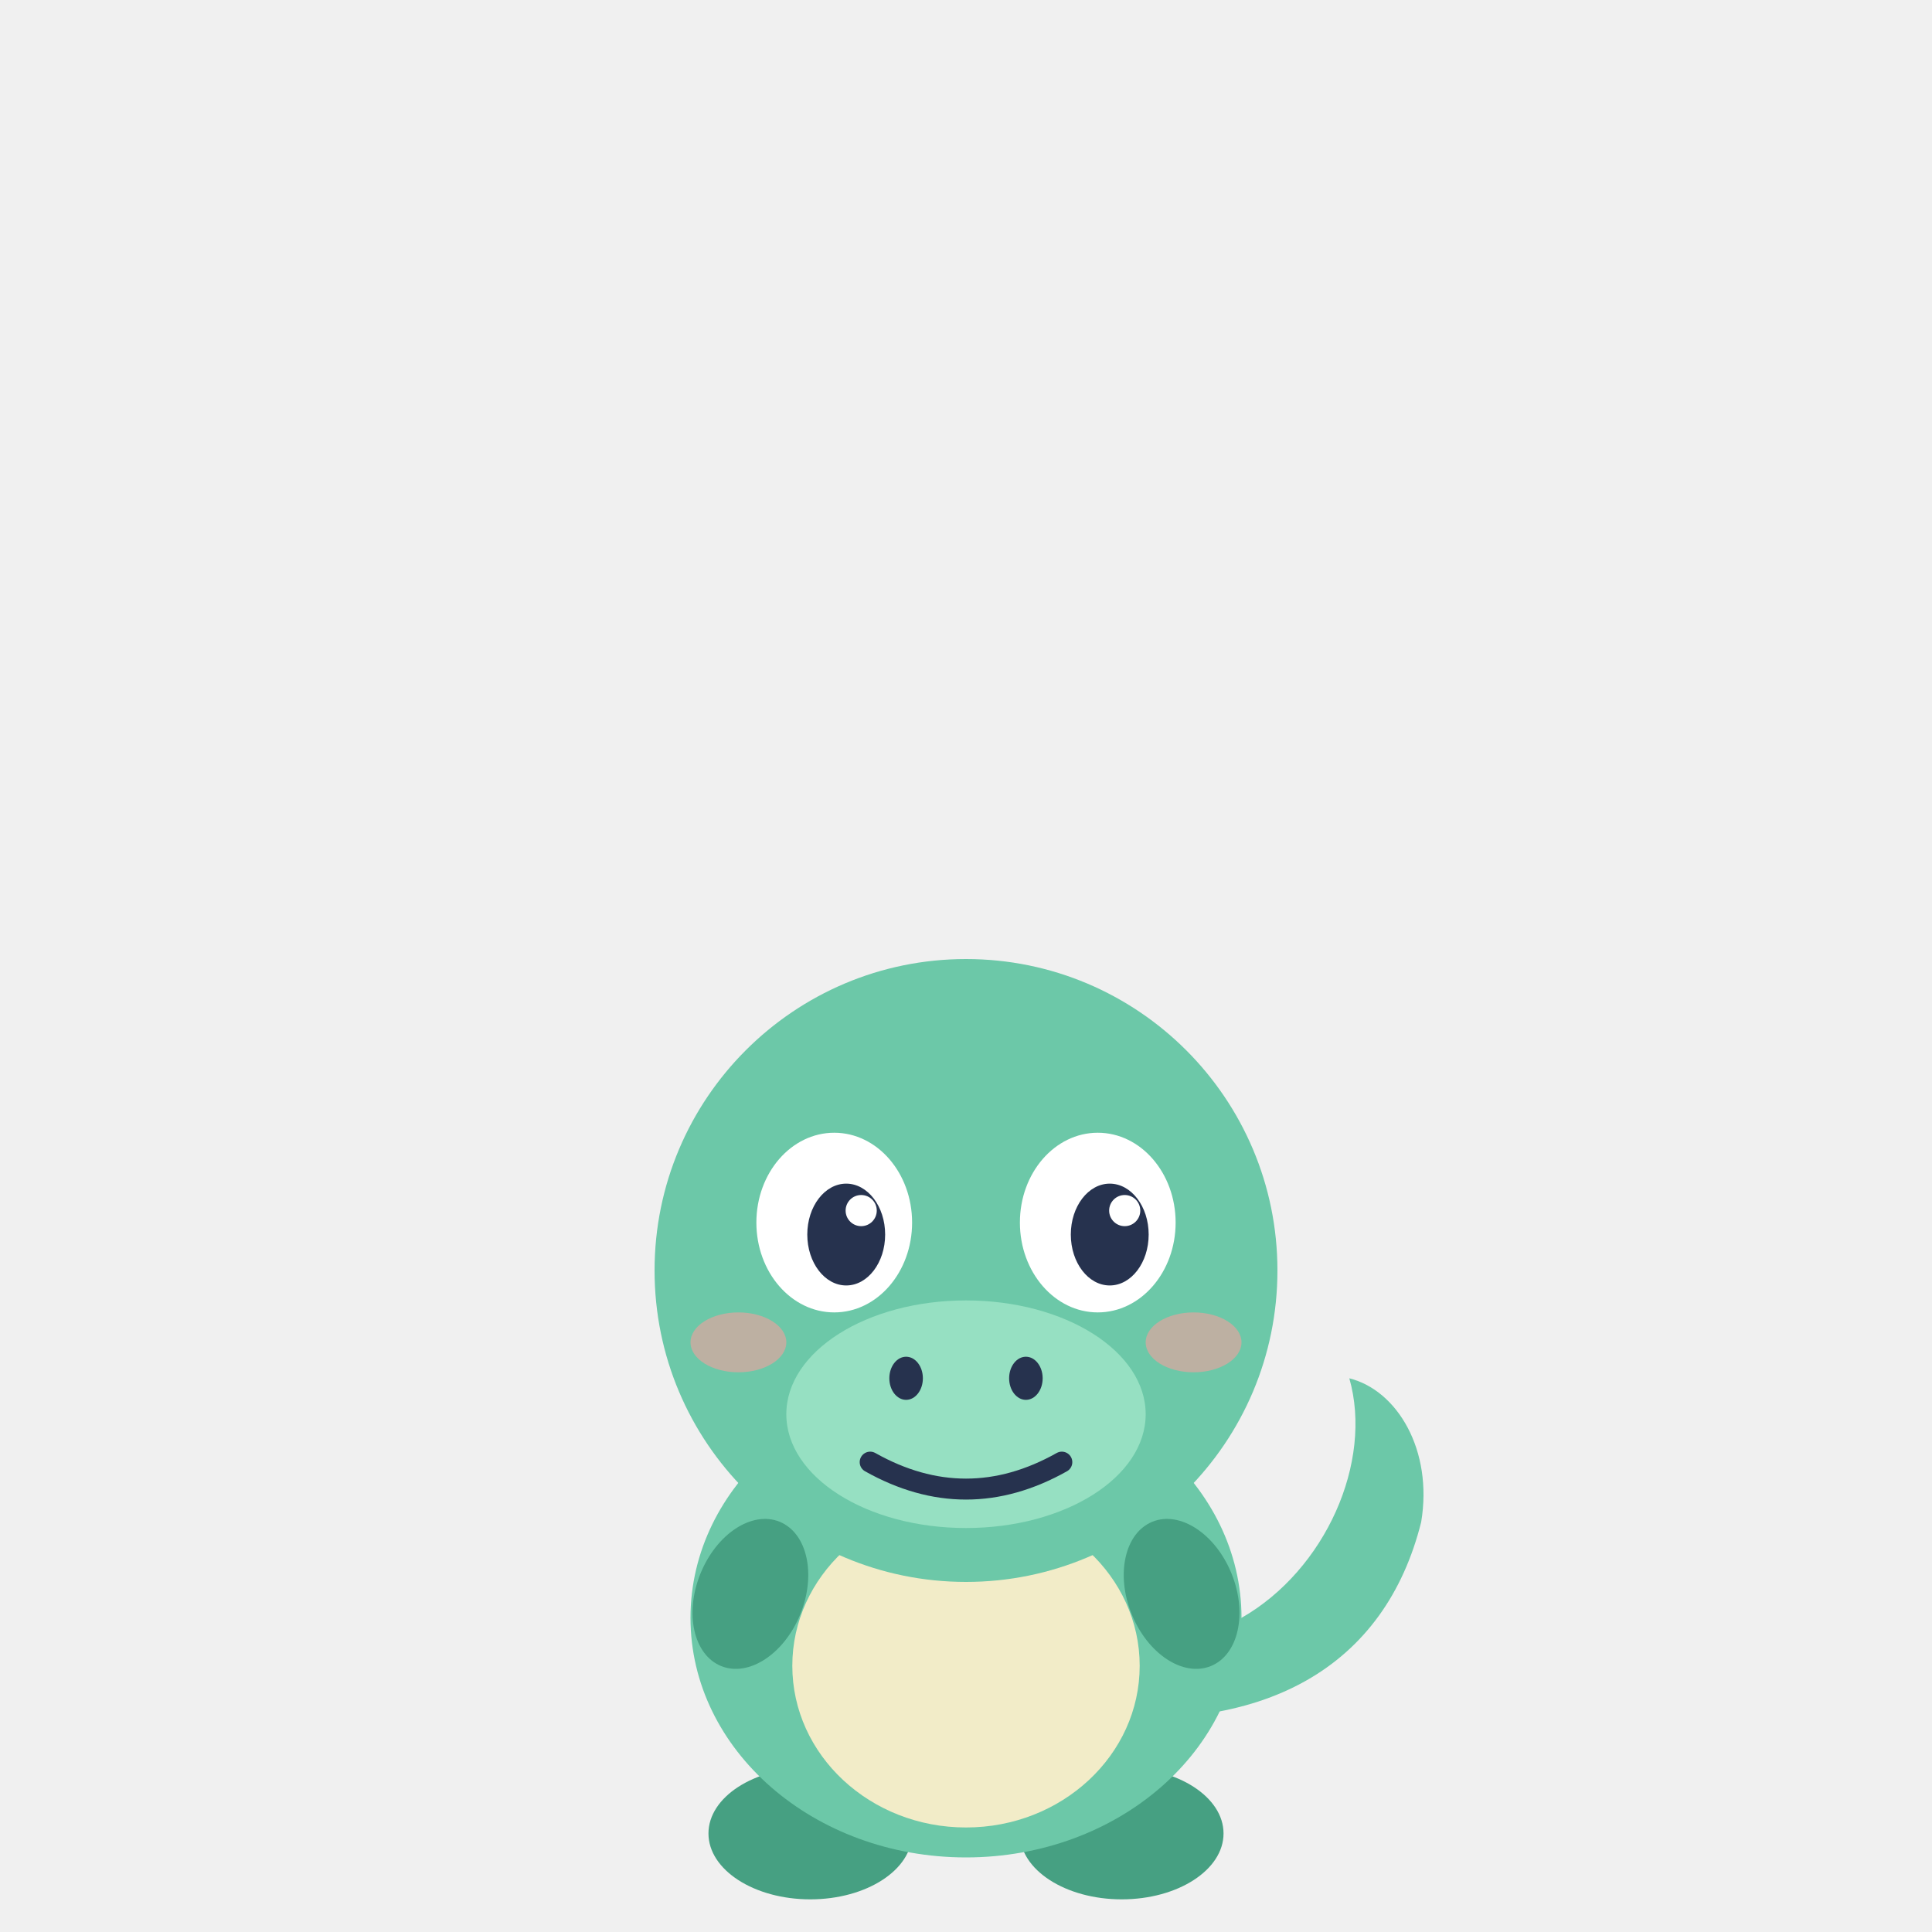
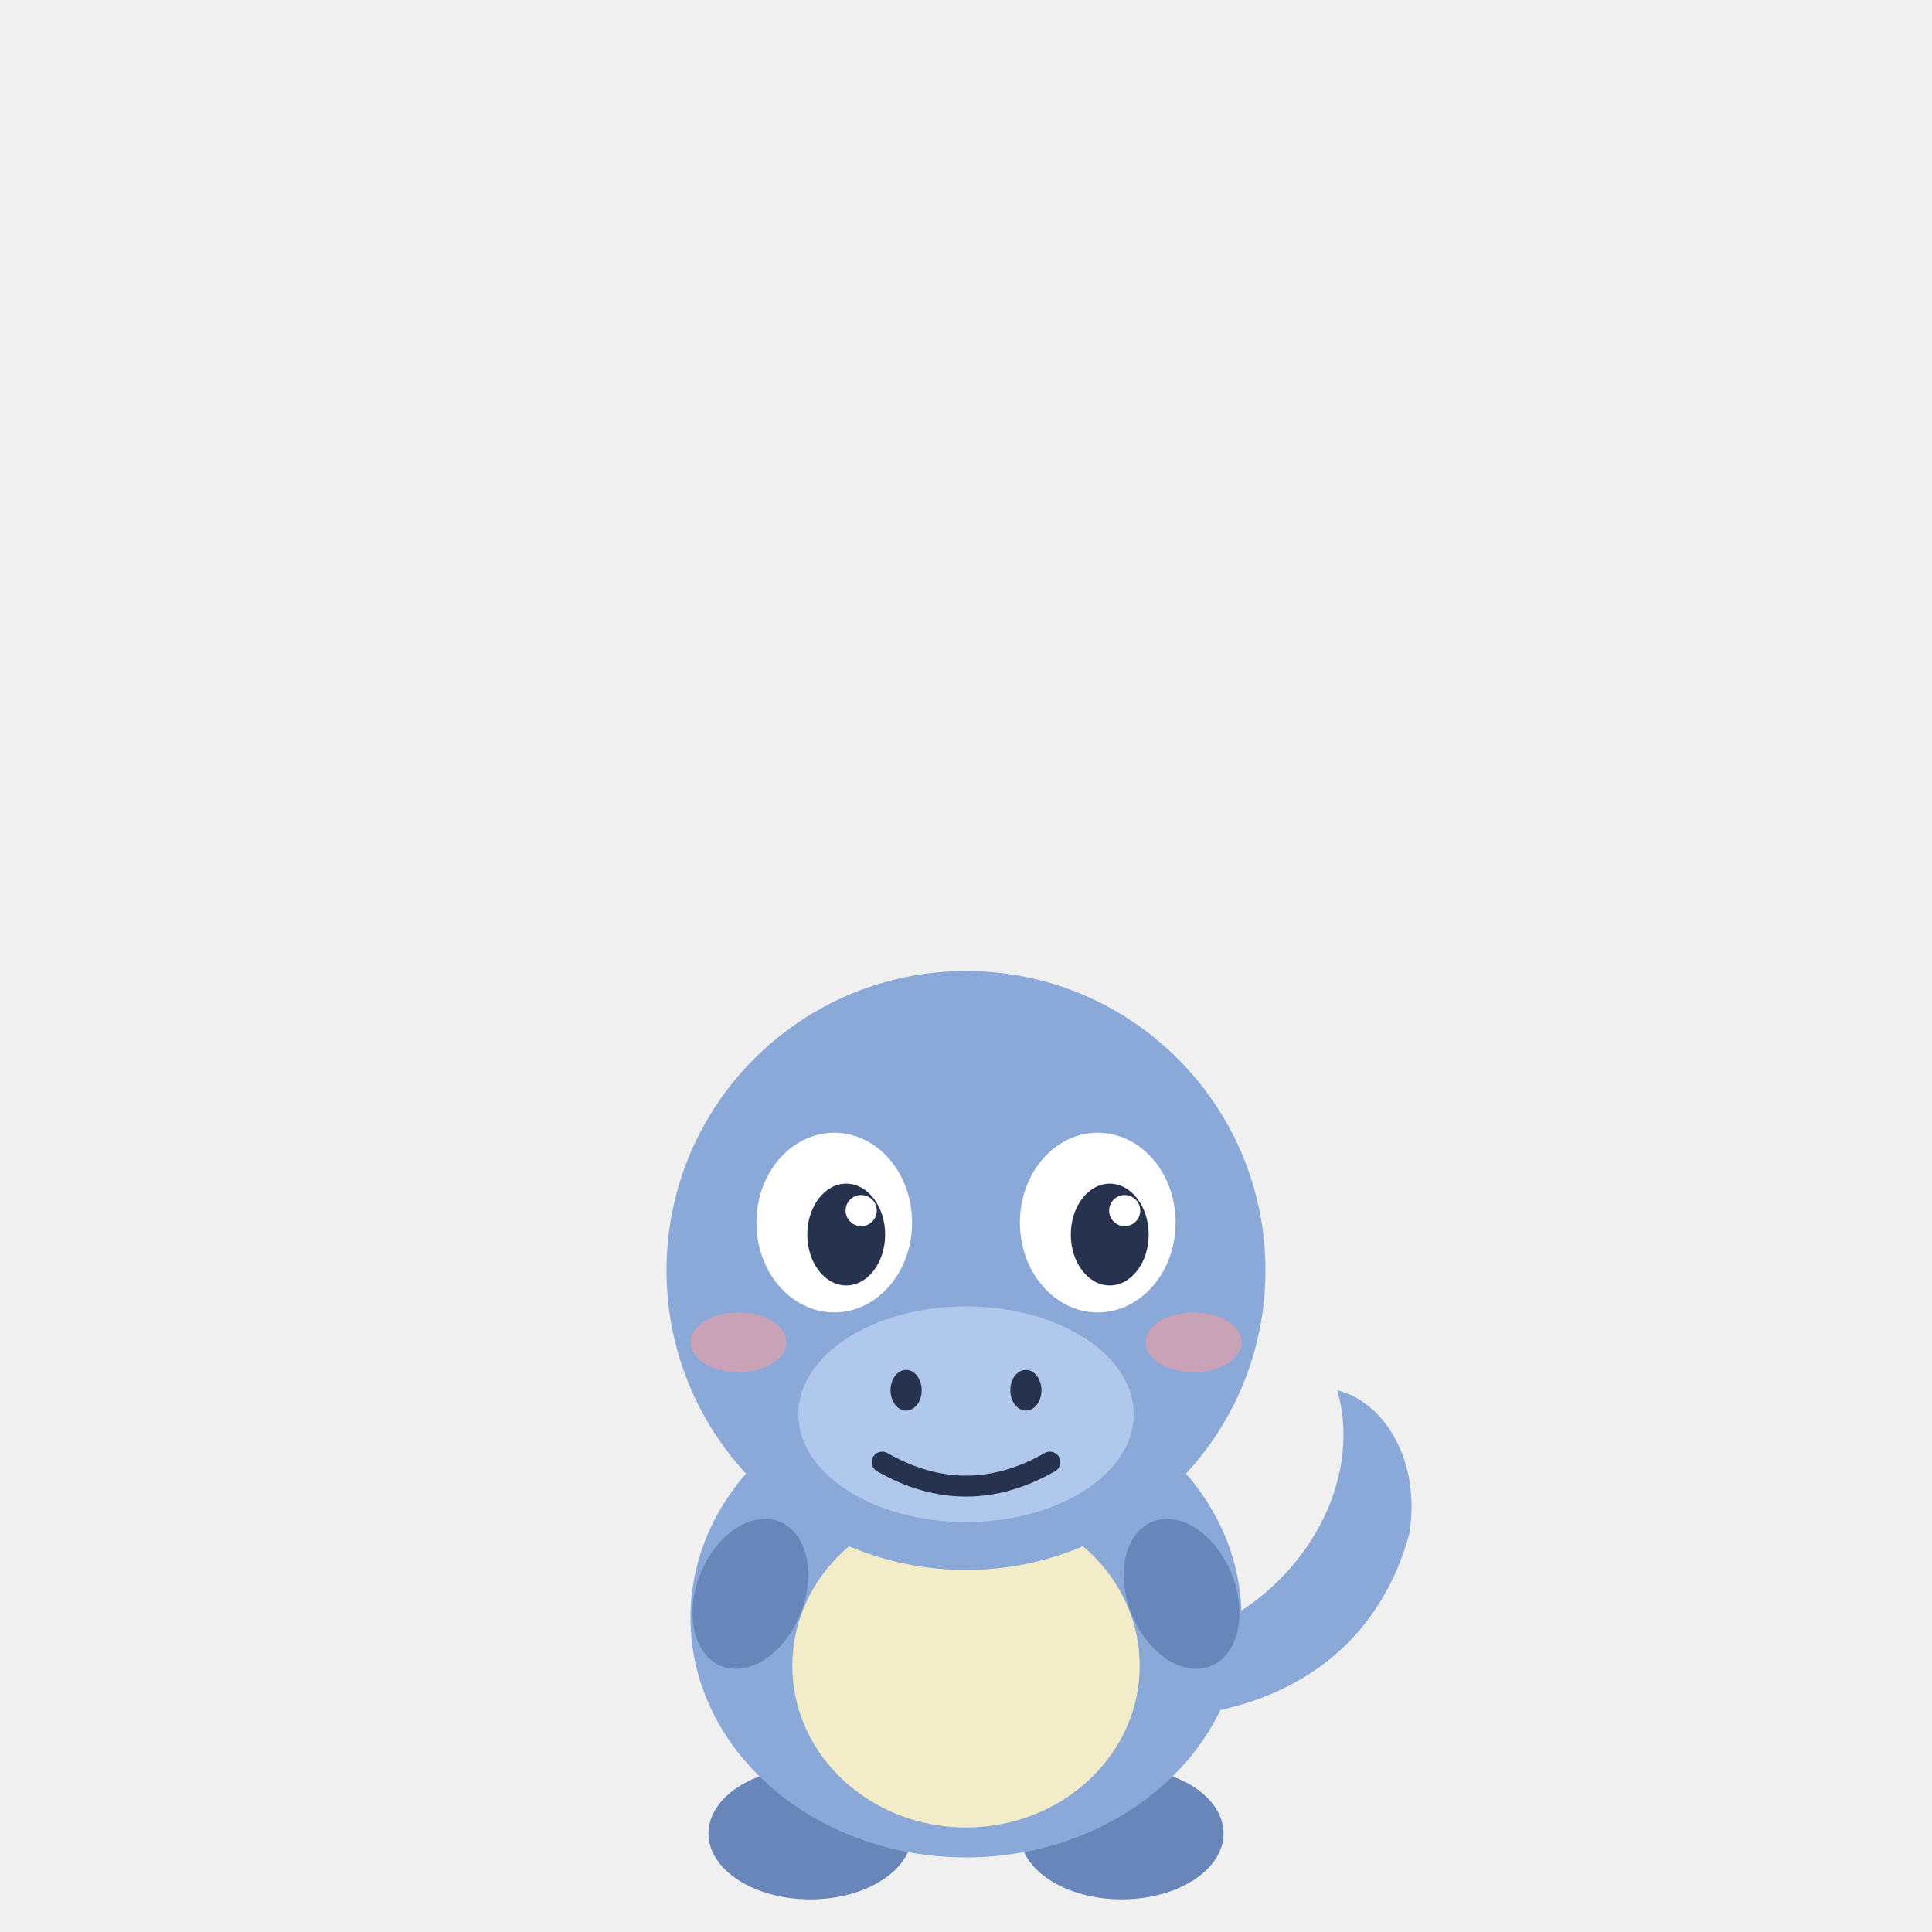
<svg xmlns="http://www.w3.org/2000/svg" viewBox="0 0 200 200" width="200" height="200">
  <g id="pet" transform="translate(100,196) scale(0.62) translate(-100,-196)">
-     <path id="tail" d="M118,166 C150,170 170,158 176,134 C178,122 172,112 164,110 C168,124 160,142 146,150 C136,156 124,158 116,156 Z" fill="#6cc8a8" />
-     <ellipse id="footL" cx="74" cy="186" rx="17" ry="11" fill="#46a082" />
-     <ellipse id="footR" cx="126" cy="186" rx="17" ry="11" fill="#46a082" />
-     <ellipse id="body" cx="100" cy="150" rx="46" ry="40" fill="#6cc8a8" />
+     <path id="tail" d="M118,166 C148,170 168,158 174,136 C176,124 170,114 162,112 C166,126 158,142 144,150 C134,156 124,158 116,156 Z" fill="#8aa8d8" />
+     <ellipse id="footL" cx="74" cy="186" rx="17" ry="11" fill="#6886ba" />
+     <ellipse id="footR" cx="126" cy="186" rx="17" ry="11" fill="#6886ba" />
+     <ellipse id="body" cx="100" cy="150" rx="46" ry="40" fill="#8aa8d8" />
    <ellipse id="belly" cx="100" cy="158" rx="29" ry="27" fill="#f2ecc8" />
-     <ellipse id="armL" cx="64" cy="146" rx="9" ry="13" transform="rotate(22 64 146)" fill="#46a082" />
-     <ellipse id="armR" cx="136" cy="146" rx="9" ry="13" transform="rotate(-22 136 146)" fill="#46a082" />
-     <circle id="head" cx="100" cy="92" r="52" fill="#6cc8a8" />
-     <ellipse id="muzzle" cx="100" cy="116" rx="30" ry="19" fill="#96e0c2" />
-     <ellipse cx="90" cy="110" rx="2.8" ry="3.6" fill="#26324e" />
-     <ellipse cx="110" cy="110" rx="2.8" ry="3.6" fill="#26324e" />
-     <path id="mouth" d="M84,124 Q100,133 116,124" fill="none" stroke="#26324e" stroke-width="3.5" stroke-linecap="round" />
+     <ellipse id="armL" cx="64" cy="146" rx="9" ry="13" transform="rotate(22 64 146)" fill="#6886ba" />
+     <ellipse id="armR" cx="136" cy="146" rx="9" ry="13" transform="rotate(-22 136 146)" fill="#6886ba" />
+     <circle id="head" cx="100" cy="92" r="50" fill="#8aa8d8" />
+     <ellipse id="muzzle" cx="100" cy="116" rx="28" ry="18" fill="#b0c8ec" />
+     <ellipse cx="90" cy="112" rx="2.6" ry="3.4" fill="#26324e" />
+     <ellipse cx="110" cy="112" rx="2.6" ry="3.4" fill="#26324e" />
+     <path id="mouth" d="M86,124 Q100,132 114,124" fill="none" stroke="#26324e" stroke-width="3.5" stroke-linecap="round" />
    <g id="eyeL">
      <ellipse cx="78" cy="84" rx="13.0" ry="15.0" fill="#ffffff" />
      <ellipse cx="80" cy="86" rx="6.5" ry="8.5" fill="#26324e" />
      <circle cx="82.5" cy="82" r="2.6" fill="#ffffff" />
    </g>
    <g id="eyeR">
      <ellipse cx="122" cy="84" rx="13.0" ry="15.0" fill="#ffffff" />
      <ellipse cx="124" cy="86" rx="6.5" ry="8.5" fill="#26324e" />
      <circle cx="126.5" cy="82" r="2.6" fill="#ffffff" />
    </g>
    <ellipse id="cheekL" cx="62" cy="104" rx="8" ry="5" fill="#ff9c9c" opacity="0.55" />
    <ellipse id="cheekR" cx="138" cy="104" rx="8" ry="5" fill="#ff9c9c" opacity="0.55" />
  </g>
</svg>
